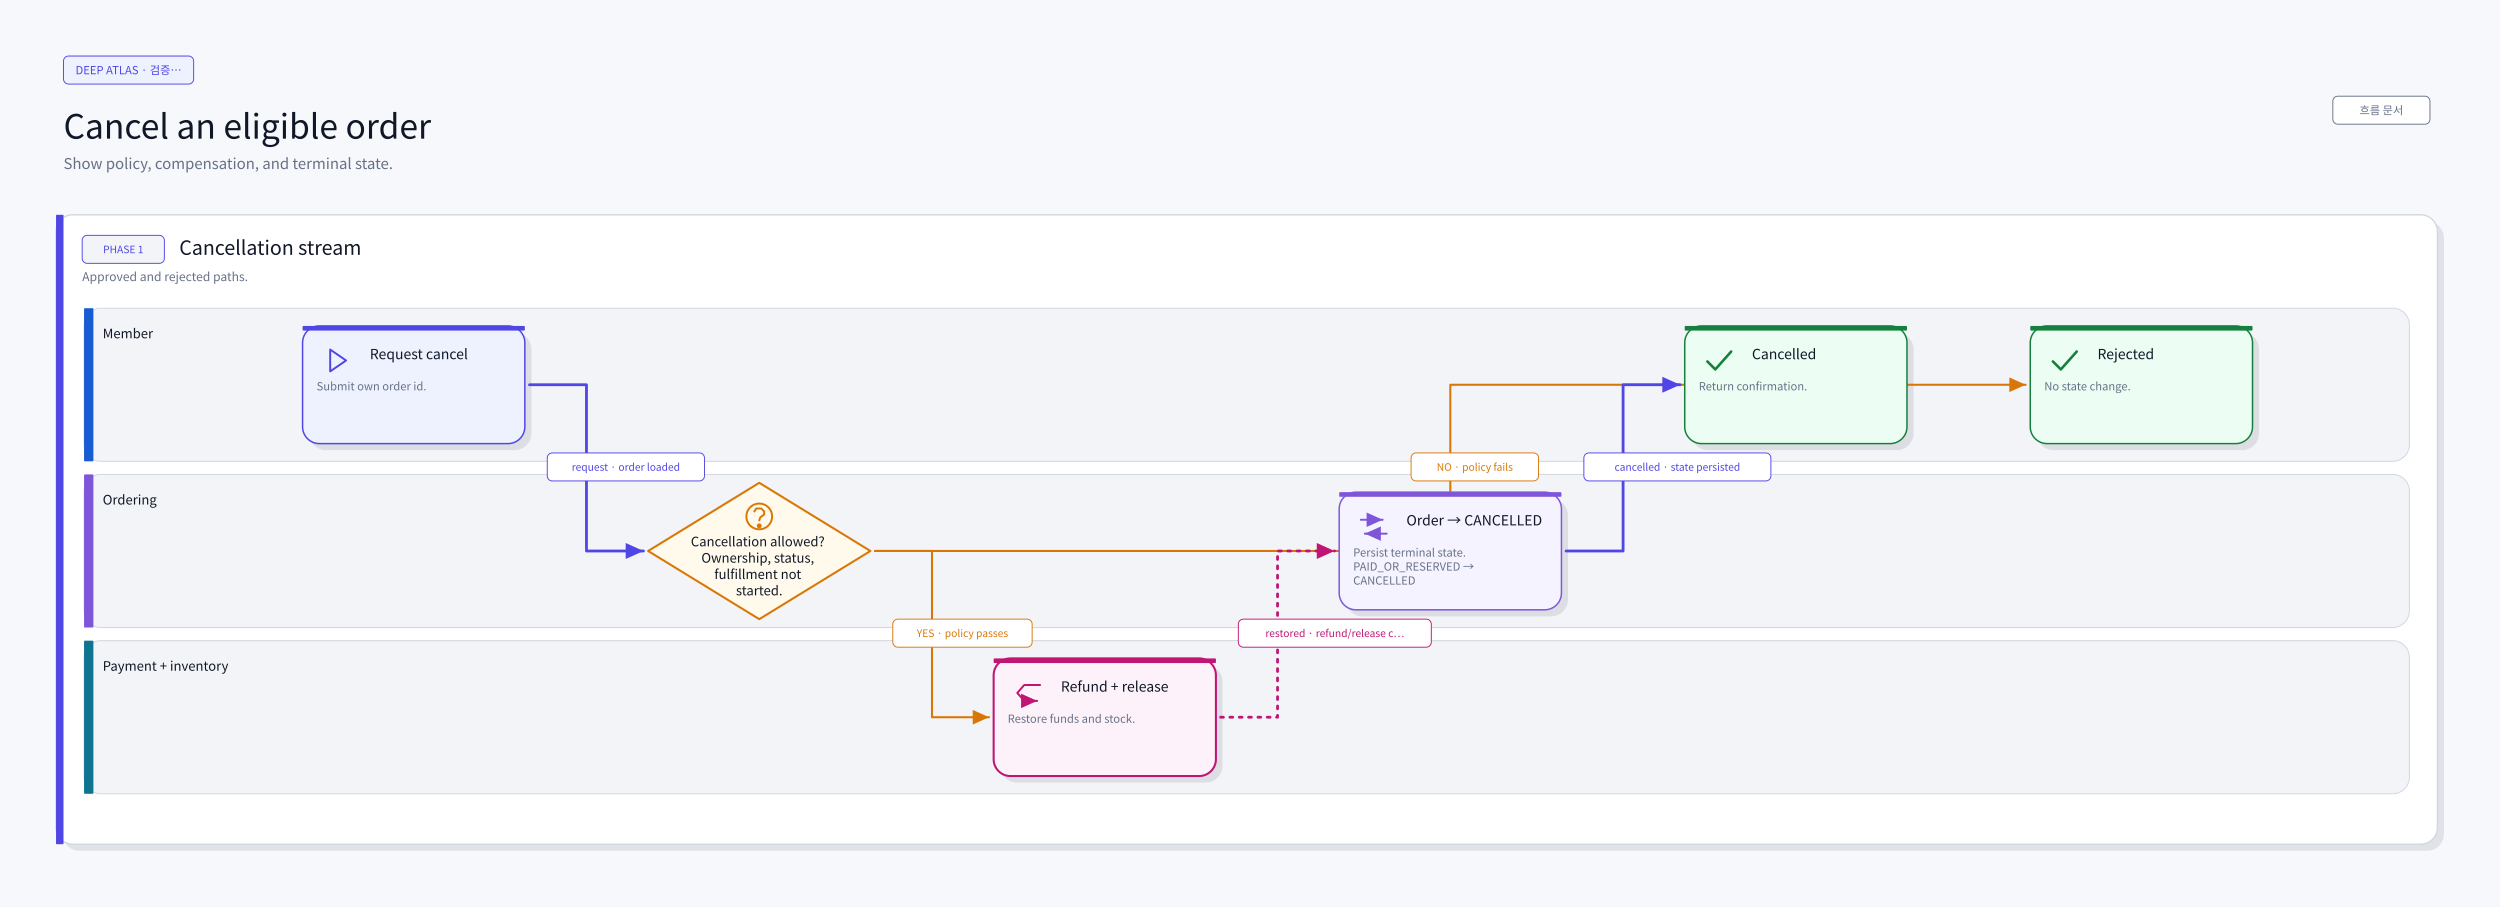
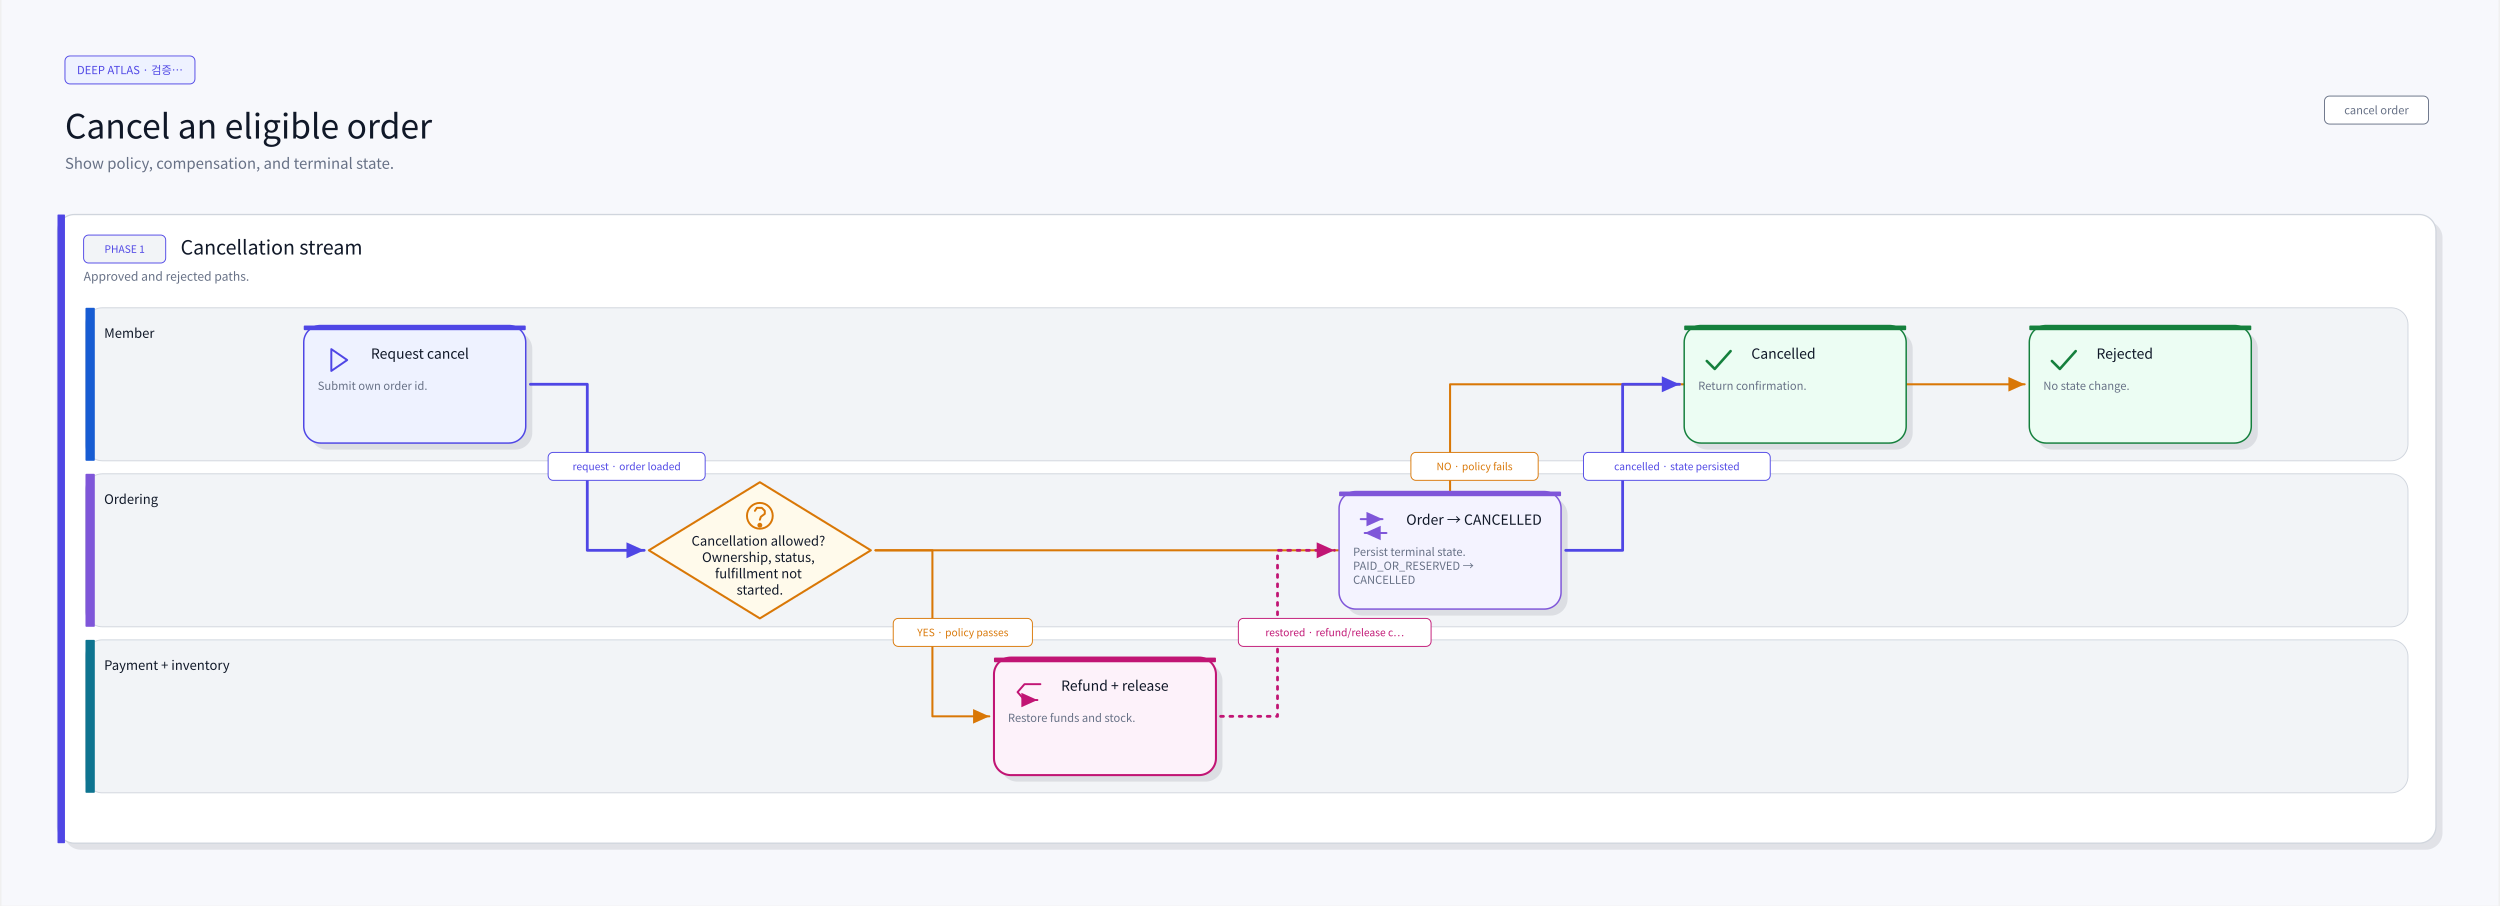
- <svg xmlns="http://www.w3.org/2000/svg" width="2677" height="971" viewBox="-12.00 -22.00 2677.00 971.00">
+ <svg xmlns="http://www.w3.org/2000/svg" width="2200" height="797" viewBox="-12.00 -22.00 2677.00 971.00">
  <rect x="-12.00" y="-22.00" width="2677.00" height="971.00" fill="#F7F8FC" />
  <rect x="55.00" y="215.00" width="2550.00" height="674.00" rx="18.00" stroke="#101828" fill="#101828" stroke-width="0.0" opacity="0.100" />
  <rect x="48.00" y="208.00" width="2550.00" height="674.00" rx="18.00" stroke="#D0D5DD" fill="#FFFFFF" stroke-width="1.4" opacity="1.000" />
  <rect x="78.00" y="308.00" width="2490.00" height="164.00" rx="18.00" stroke="#D0D5DD" fill="#F2F4F7" stroke-width="1.0" opacity="1.000" />
  <rect x="78.00" y="486.00" width="2490.00" height="164.00" rx="18.00" stroke="#D0D5DD" fill="#F2F4F7" stroke-width="1.0" opacity="1.000" />
  <rect x="78.00" y="664.00" width="2490.00" height="164.00" rx="18.00" stroke="#D0D5DD" fill="#F2F4F7" stroke-width="1.0" opacity="1.000" />
  <rect x="319.00" y="334.00" width="238.00" height="126.00" rx="18.00" stroke="#101828" fill="#101828" stroke-width="0.0" opacity="0.100" />
  <rect x="1799.00" y="334.00" width="238.00" height="126.00" rx="18.00" stroke="#101828" fill="#101828" stroke-width="0.0" opacity="0.100" />
  <rect x="2169.00" y="334.00" width="238.00" height="126.00" rx="18.00" stroke="#101828" fill="#101828" stroke-width="0.0" opacity="0.100" />
  <rect x="1429.00" y="512.00" width="238.00" height="126.00" rx="18.00" stroke="#101828" fill="#101828" stroke-width="0.0" opacity="0.100" />
  <rect x="1059.00" y="690.00" width="238.00" height="126.00" rx="18.00" stroke="#101828" fill="#101828" stroke-width="0.0" opacity="0.100" />
  <polyline points="555.00,390.00 616.00,390.00 616.00,568.00 677.00,568.00" stroke="#4F46E5" fill="none" stroke-width="3.0" opacity="1.000" stroke-linejoin="round" stroke-linecap="round" />
  <polygon points="677.00,568.00 658.00,576.55 658.00,559.45" fill="#4F46E5" opacity="1.000" />
  <polyline points="925.00,568.00 986.00,568.00 986.00,746.00 1047.00,746.00" stroke="#D97706" fill="none" stroke-width="2.2" opacity="1.000" stroke-linejoin="round" stroke-linecap="round" />
  <polygon points="1047.00,746.00 1029.60,753.83 1029.60,738.17" fill="#D97706" opacity="1.000" />
  <polyline points="925.00,568.00 1541.00,568.00 1541.00,390.00 2157.00,390.00" stroke="#D97706" fill="none" stroke-width="2.2" opacity="1.000" stroke-linejoin="round" stroke-linecap="round" />
  <polygon points="2157.00,390.00 2139.60,397.83 2139.60,382.17" fill="#D97706" opacity="1.000" />
  <polyline points="1295.00,746.00 1356.00,746.00 1356.00,568.00 1417.00,568.00" stroke="#C11574" fill="none" stroke-width="3.0" opacity="1.000" stroke-dasharray="3 7" stroke-linejoin="round" stroke-linecap="round" />
  <polygon points="1417.00,568.00 1398.00,576.55 1398.00,559.45" fill="#C11574" opacity="1.000" />
  <polyline points="1665.00,568.00 1726.00,568.00 1726.00,390.00 1787.00,390.00" stroke="#4F46E5" fill="none" stroke-width="3.0" opacity="1.000" stroke-linejoin="round" stroke-linecap="round" />
  <polygon points="1787.00,390.00 1768.00,398.55 1768.00,381.45" fill="#4F46E5" opacity="1.000" />
  <rect x="56.00" y="38.00" width="139.36" height="30.00" rx="5.40" stroke="#4F46E5" fill="#EEF2FF" stroke-width="1.0" opacity="1.000" />
-   <rect x="2486.00" y="81.00" width="104.00" height="30.00" rx="5.40" stroke="#667085" fill="#FFFFFF" stroke-width="1.0" opacity="1.000" />
+   <rect x="2478.48" y="81.00" width="111.52" height="30.00" rx="5.40" stroke="#667085" fill="#FFFFFF" stroke-width="1.0" opacity="1.000" />
  <rect x="48.00" y="208.00" width="8.00" height="674.00" rx="0.64" stroke="#4F46E5" fill="#4F46E5" stroke-width="0.0" opacity="1.000" />
  <rect x="76.00" y="230.00" width="88.00" height="30.00" rx="5.40" stroke="#4F46E5" fill="#F2F4F7" stroke-width="1.0" opacity="1.000" />
  <rect x="78.00" y="308.00" width="10.00" height="164.00" rx="0.80" stroke="#175CD3" fill="#175CD3" stroke-width="0.0" opacity="1.000" />
  <rect x="78.00" y="486.00" width="10.00" height="164.00" rx="0.80" stroke="#7F56D9" fill="#7F56D9" stroke-width="0.0" opacity="1.000" />
  <rect x="78.00" y="664.00" width="10.00" height="164.00" rx="0.80" stroke="#0E7490" fill="#0E7490" stroke-width="0.0" opacity="1.000" />
  <rect x="312.00" y="327.00" width="238.00" height="126.00" rx="18.00" stroke="#4F46E5" fill="#EEF2FF" stroke-width="1.6" opacity="1.000" />
  <rect x="312.00" y="327.00" width="238.00" height="5.00" rx="0.90" stroke="#4F46E5" fill="#4F46E5" stroke-width="0.0" opacity="1.000" />
  <rect x="327.00" y="342.00" width="44.00" height="44.00" rx="3.52" stroke="#EEF2FF" fill="#EEF2FF" stroke-width="0.0" opacity="1.000" />
  <rect x="1792.00" y="327.00" width="238.00" height="126.00" rx="18.00" stroke="#15803D" fill="#ECFDF3" stroke-width="1.6" opacity="1.000" />
  <rect x="1792.00" y="327.00" width="238.00" height="5.00" rx="0.90" stroke="#15803D" fill="#15803D" stroke-width="0.0" opacity="1.000" />
  <rect x="1807.00" y="342.00" width="44.00" height="44.00" rx="3.52" stroke="#ECFDF3" fill="#ECFDF3" stroke-width="0.0" opacity="1.000" />
  <rect x="2162.00" y="327.00" width="238.00" height="126.00" rx="18.00" stroke="#15803D" fill="#ECFDF3" stroke-width="1.6" opacity="1.000" />
  <rect x="2162.00" y="327.00" width="238.00" height="5.00" rx="0.90" stroke="#15803D" fill="#15803D" stroke-width="0.0" opacity="1.000" />
  <rect x="2177.00" y="342.00" width="44.00" height="44.00" rx="3.52" stroke="#ECFDF3" fill="#ECFDF3" stroke-width="0.0" opacity="1.000" />
  <polygon points="801.00,495.00 920.00,568.00 801.00,641.00 682.00,568.00" stroke="#D97706" fill="#FFFAEB" stroke-width="2.2" opacity="1.000" stroke-linejoin="round" />
  <rect x="779.00" y="509.00" width="44.00" height="44.00" rx="3.52" stroke="#FFFAEB" fill="#FFFAEB" stroke-width="0.0" opacity="1.000" />
  <ellipse cx="801.00" cy="531.00" rx="13.81" ry="13.81" stroke="#D97706" fill="none" stroke-width="2.1" opacity="1.000" />
  <ellipse cx="801.00" cy="541.10" rx="1.59" ry="1.59" stroke="#D97706" fill="#D97706" stroke-width="2.1" opacity="1.000" />
  <rect x="1422.00" y="505.00" width="238.00" height="126.00" rx="18.00" stroke="#7F56D9" fill="#F4F3FF" stroke-width="1.6" opacity="1.000" />
  <rect x="1422.00" y="505.00" width="238.00" height="5.00" rx="0.90" stroke="#7F56D9" fill="#7F56D9" stroke-width="0.0" opacity="1.000" />
  <rect x="1437.00" y="520.00" width="44.00" height="44.00" rx="3.52" stroke="#F4F3FF" fill="#F4F3FF" stroke-width="0.0" opacity="1.000" />
  <rect x="1052.00" y="683.00" width="238.00" height="126.00" rx="18.00" stroke="#C11574" fill="#FDF2FA" stroke-width="2.2" opacity="1.000" />
  <rect x="1052.00" y="683.00" width="238.00" height="5.00" rx="0.90" stroke="#C11574" fill="#C11574" stroke-width="0.0" opacity="1.000" />
  <rect x="1067.00" y="698.00" width="44.00" height="44.00" rx="3.52" stroke="#FDF2FA" fill="#FDF2FA" stroke-width="0.0" opacity="1.000" />
  <rect x="574.00" y="463.00" width="168.36" height="30.00" rx="5.40" stroke="#4F46E5" fill="#FFFFFF" stroke-width="1.0" opacity="1.000" />
  <rect x="944.00" y="641.00" width="149.22" height="30.00" rx="5.40" stroke="#D97706" fill="#FFFFFF" stroke-width="1.0" opacity="1.000" />
  <rect x="1499.00" y="463.00" width="136.46" height="30.00" rx="5.40" stroke="#D97706" fill="#FFFFFF" stroke-width="1.0" opacity="1.000" />
  <rect x="1314.00" y="641.00" width="206.64" height="30.00" rx="5.40" stroke="#C11574" fill="#FFFFFF" stroke-width="1.0" opacity="1.000" />
  <rect x="1684.00" y="463.00" width="200.26" height="30.00" rx="5.40" stroke="#4F46E5" fill="#FFFFFF" stroke-width="1.0" opacity="1.000" />
  <polyline points="341.56,352.31 341.56,375.69 358.56,364.00 341.56,352.31" stroke="#4F46E5" fill="none" stroke-width="2.1" opacity="1.000" stroke-linejoin="round" stroke-linecap="round" />
  <polyline points="1816.25,365.06 1824.75,373.56 1841.75,354.44" stroke="#15803D" fill="none" stroke-width="2.8" opacity="1.000" stroke-linejoin="round" stroke-linecap="round" />
  <polyline points="2186.25,365.06 2194.75,373.56 2211.75,354.44" stroke="#15803D" fill="none" stroke-width="2.8" opacity="1.000" stroke-linejoin="round" stroke-linecap="round" />
  <polyline points="795.69,525.69 797.81,522.50 803.13,522.50 806.31,525.69 806.31,528.88 802.07,532.06 801.00,535.25" stroke="#D97706" fill="none" stroke-width="2.1" opacity="1.000" stroke-linejoin="round" stroke-linecap="round" />
  <polyline points="1445.19,534.56 1468.57,534.56" stroke="#7F56D9" fill="none" stroke-width="2.1" opacity="1.000" stroke-linejoin="round" stroke-linecap="round" />
  <polygon points="1468.57,534.56 1451.37,542.30 1451.37,526.82" fill="#7F56D9" opacity="1.000" />
  <polyline points="1472.82,549.44 1449.44,549.44" stroke="#7F56D9" fill="none" stroke-width="2.1" opacity="1.000" stroke-linejoin="round" stroke-linecap="round" />
  <polygon points="1449.44,549.44 1466.64,541.70 1466.64,557.18" fill="#7F56D9" opacity="1.000" />
  <polyline points="1101.75,711.50 1084.75,711.50 1077.31,720.00 1084.75,728.50 1098.56,728.50" stroke="#C11574" fill="none" stroke-width="2.1" opacity="1.000" stroke-linejoin="round" stroke-linecap="round" />
  <polygon points="1098.56,728.50 1081.36,736.24 1081.36,720.76" fill="#C11574" opacity="1.000" />
  <text x="125.68" y="57.50" font-size="12.00" font-family="NanumGothic, Noto Sans CJK KR, Apple SD Gothic Neo, Arial, sans-serif" text-anchor="middle" fill="#4F46E5" opacity="1.000">
    <tspan x="125.68" dy="0.00">DEEP ATLAS · 검증…</tspan>
  </text>
  <text x="56.00" y="126.50" font-size="36.00" font-family="NanumGothic, Noto Sans CJK KR, Apple SD Gothic Neo, Arial, sans-serif" text-anchor="start" fill="#101828" opacity="1.000">
    <tspan x="56.00" dy="0.00">Cancel an eligible order</tspan>
  </text>
  <text x="56.00" y="159.00" font-size="16.00" font-family="NanumGothic, Noto Sans CJK KR, Apple SD Gothic Neo, Arial, sans-serif" text-anchor="start" fill="#667085" opacity="1.000">
    <tspan x="56.00" dy="0.00">Show policy, compensation, and terminal state.</tspan>
  </text>
  <a href="[[architecture/atlas/flows/cancel-order.md]]">
-     <text x="2538.00" y="100.50" font-size="12.00" font-family="NanumGothic, Noto Sans CJK KR, Apple SD Gothic Neo, Arial, sans-serif" text-anchor="middle" fill="#667085" opacity="1.000">
-       <tspan x="2538.00" dy="0.00">흐름 문서</tspan>
+     <text x="2534.24" y="100.50" font-size="12.00" font-family="NanumGothic, Noto Sans CJK KR, Apple SD Gothic Neo, Arial, sans-serif" text-anchor="middle" fill="#667085" opacity="1.000">
+       <tspan x="2534.24" dy="0.00">cancel order</tspan>
    </text>
  </a>
  <text x="120.00" y="249.12" font-size="11.00" font-family="NanumGothic, Noto Sans CJK KR, Apple SD Gothic Neo, Arial, sans-serif" text-anchor="middle" fill="#4F46E5" opacity="1.000">
    <tspan x="120.00" dy="0.00">PHASE 1</tspan>
  </text>
  <text x="180.00" y="250.88" font-size="21.00" font-family="NanumGothic, Noto Sans CJK KR, Apple SD Gothic Neo, Arial, sans-serif" text-anchor="start" fill="#101828" opacity="1.000">
    <tspan x="180.00" dy="0.00">Cancellation stream</tspan>
  </text>
  <text x="76.00" y="279.00" font-size="13.00" font-family="NanumGothic, Noto Sans CJK KR, Apple SD Gothic Neo, Arial, sans-serif" text-anchor="start" fill="#667085" opacity="1.000">
    <tspan x="76.00" dy="0.00">Approved and rejected paths.</tspan>
  </text>
  <text x="98.00" y="340.25" font-size="14.00" font-family="NanumGothic, Noto Sans CJK KR, Apple SD Gothic Neo, Arial, sans-serif" text-anchor="start" fill="#101828" opacity="1.000">
    <tspan x="98.00" dy="0.00">Member</tspan>
  </text>
  <text x="98.00" y="518.25" font-size="14.00" font-family="NanumGothic, Noto Sans CJK KR, Apple SD Gothic Neo, Arial, sans-serif" text-anchor="start" fill="#101828" opacity="1.000">
    <tspan x="98.00" dy="0.00">Ordering</tspan>
  </text>
  <text x="98.00" y="696.25" font-size="14.00" font-family="NanumGothic, Noto Sans CJK KR, Apple SD Gothic Neo, Arial, sans-serif" text-anchor="start" fill="#101828" opacity="1.000">
    <tspan x="98.00" dy="0.00">Payment + inventory</tspan>
  </text>
  <text x="384.00" y="362.62" font-size="15.00" font-family="NanumGothic, Noto Sans CJK KR, Apple SD Gothic Neo, Arial, sans-serif" text-anchor="start" fill="#101828" opacity="1.000">
    <tspan x="384.00" dy="0.00">Request cancel</tspan>
  </text>
  <text x="327.00" y="396.00" font-size="12.00" font-family="NanumGothic, Noto Sans CJK KR, Apple SD Gothic Neo, Arial, sans-serif" text-anchor="start" fill="#667085" opacity="1.000">
    <tspan x="327.00" dy="0.00">Submit own order id.</tspan>
  </text>
  <text x="1864.00" y="362.62" font-size="15.00" font-family="NanumGothic, Noto Sans CJK KR, Apple SD Gothic Neo, Arial, sans-serif" text-anchor="start" fill="#101828" opacity="1.000">
    <tspan x="1864.00" dy="0.00">Cancelled</tspan>
  </text>
  <text x="1807.00" y="396.00" font-size="12.00" font-family="NanumGothic, Noto Sans CJK KR, Apple SD Gothic Neo, Arial, sans-serif" text-anchor="start" fill="#667085" opacity="1.000">
    <tspan x="1807.00" dy="0.00">Return confirmation.</tspan>
  </text>
  <text x="2234.00" y="362.62" font-size="15.00" font-family="NanumGothic, Noto Sans CJK KR, Apple SD Gothic Neo, Arial, sans-serif" text-anchor="start" fill="#101828" opacity="1.000">
    <tspan x="2234.00" dy="0.00">Rejected</tspan>
  </text>
  <text x="2177.00" y="396.00" font-size="12.00" font-family="NanumGothic, Noto Sans CJK KR, Apple SD Gothic Neo, Arial, sans-serif" text-anchor="start" fill="#667085" opacity="1.000">
    <tspan x="2177.00" dy="0.00">No state change.</tspan>
  </text>
  <a href="[[flows/cancel-order#branches-and-transitions]]">
    <text x="801.00" y="563.00" font-size="14.00" font-family="NanumGothic, Noto Sans CJK KR, Apple SD Gothic Neo, Arial, sans-serif" text-anchor="middle" fill="#101828" opacity="1.000">
      <tspan x="801.00" dy="0.00">Cancellation allowed?</tspan>
      <tspan x="801.00" dy="17.50">Ownership, status,</tspan>
      <tspan x="801.00" dy="17.50">fulfillment not</tspan>
      <tspan x="801.00" dy="17.50">started.</tspan>
    </text>
  </a>
  <a href="[[states/order-lifecycle]]">
    <text x="1494.00" y="540.62" font-size="15.00" font-family="NanumGothic, Noto Sans CJK KR, Apple SD Gothic Neo, Arial, sans-serif" text-anchor="start" fill="#101828" opacity="1.000">
      <tspan x="1494.00" dy="0.00">Order → CANCELLED</tspan>
    </text>
  </a>
  <a href="[[states/order-lifecycle]]">
    <text x="1437.00" y="574.00" font-size="12.00" font-family="NanumGothic, Noto Sans CJK KR, Apple SD Gothic Neo, Arial, sans-serif" text-anchor="start" fill="#667085" opacity="1.000">
      <tspan x="1437.00" dy="0.00">Persist terminal state.</tspan>
      <tspan x="1437.00" dy="15.00">PAID_OR_RESERVED →</tspan>
      <tspan x="1437.00" dy="15.00">CANCELLED</tspan>
    </text>
  </a>
  <a href="[[flows/cancel-order#compensation]]">
    <text x="1124.00" y="718.62" font-size="15.00" font-family="NanumGothic, Noto Sans CJK KR, Apple SD Gothic Neo, Arial, sans-serif" text-anchor="start" fill="#101828" opacity="1.000">
      <tspan x="1124.00" dy="0.00">Refund + release</tspan>
    </text>
  </a>
  <a href="[[flows/cancel-order#compensation]]">
    <text x="1067.00" y="752.00" font-size="12.00" font-family="NanumGothic, Noto Sans CJK KR, Apple SD Gothic Neo, Arial, sans-serif" text-anchor="start" fill="#667085" opacity="1.000">
      <tspan x="1067.00" dy="0.00">Restore funds and stock.</tspan>
    </text>
  </a>
  <text x="658.18" y="482.12" font-size="11.00" font-family="NanumGothic, Noto Sans CJK KR, Apple SD Gothic Neo, Arial, sans-serif" text-anchor="middle" fill="#4F46E5" opacity="1.000">
    <tspan x="658.18" dy="0.00">request · order loaded</tspan>
  </text>
  <text x="1018.61" y="660.12" font-size="11.00" font-family="NanumGothic, Noto Sans CJK KR, Apple SD Gothic Neo, Arial, sans-serif" text-anchor="middle" fill="#D97706" opacity="1.000">
    <tspan x="1018.61" dy="0.00">YES · policy passes</tspan>
  </text>
  <text x="1567.23" y="482.12" font-size="11.00" font-family="NanumGothic, Noto Sans CJK KR, Apple SD Gothic Neo, Arial, sans-serif" text-anchor="middle" fill="#D97706" opacity="1.000">
    <tspan x="1567.23" dy="0.00">NO · policy fails</tspan>
  </text>
  <text x="1417.32" y="660.12" font-size="11.00" font-family="NanumGothic, Noto Sans CJK KR, Apple SD Gothic Neo, Arial, sans-serif" text-anchor="middle" fill="#C11574" opacity="1.000">
    <tspan x="1417.32" dy="0.00">restored · refund/release c…</tspan>
  </text>
  <text x="1784.13" y="482.12" font-size="11.00" font-family="NanumGothic, Noto Sans CJK KR, Apple SD Gothic Neo, Arial, sans-serif" text-anchor="middle" fill="#4F46E5" opacity="1.000">
    <tspan x="1784.13" dy="0.00">cancelled · state persisted</tspan>
  </text>
</svg>
